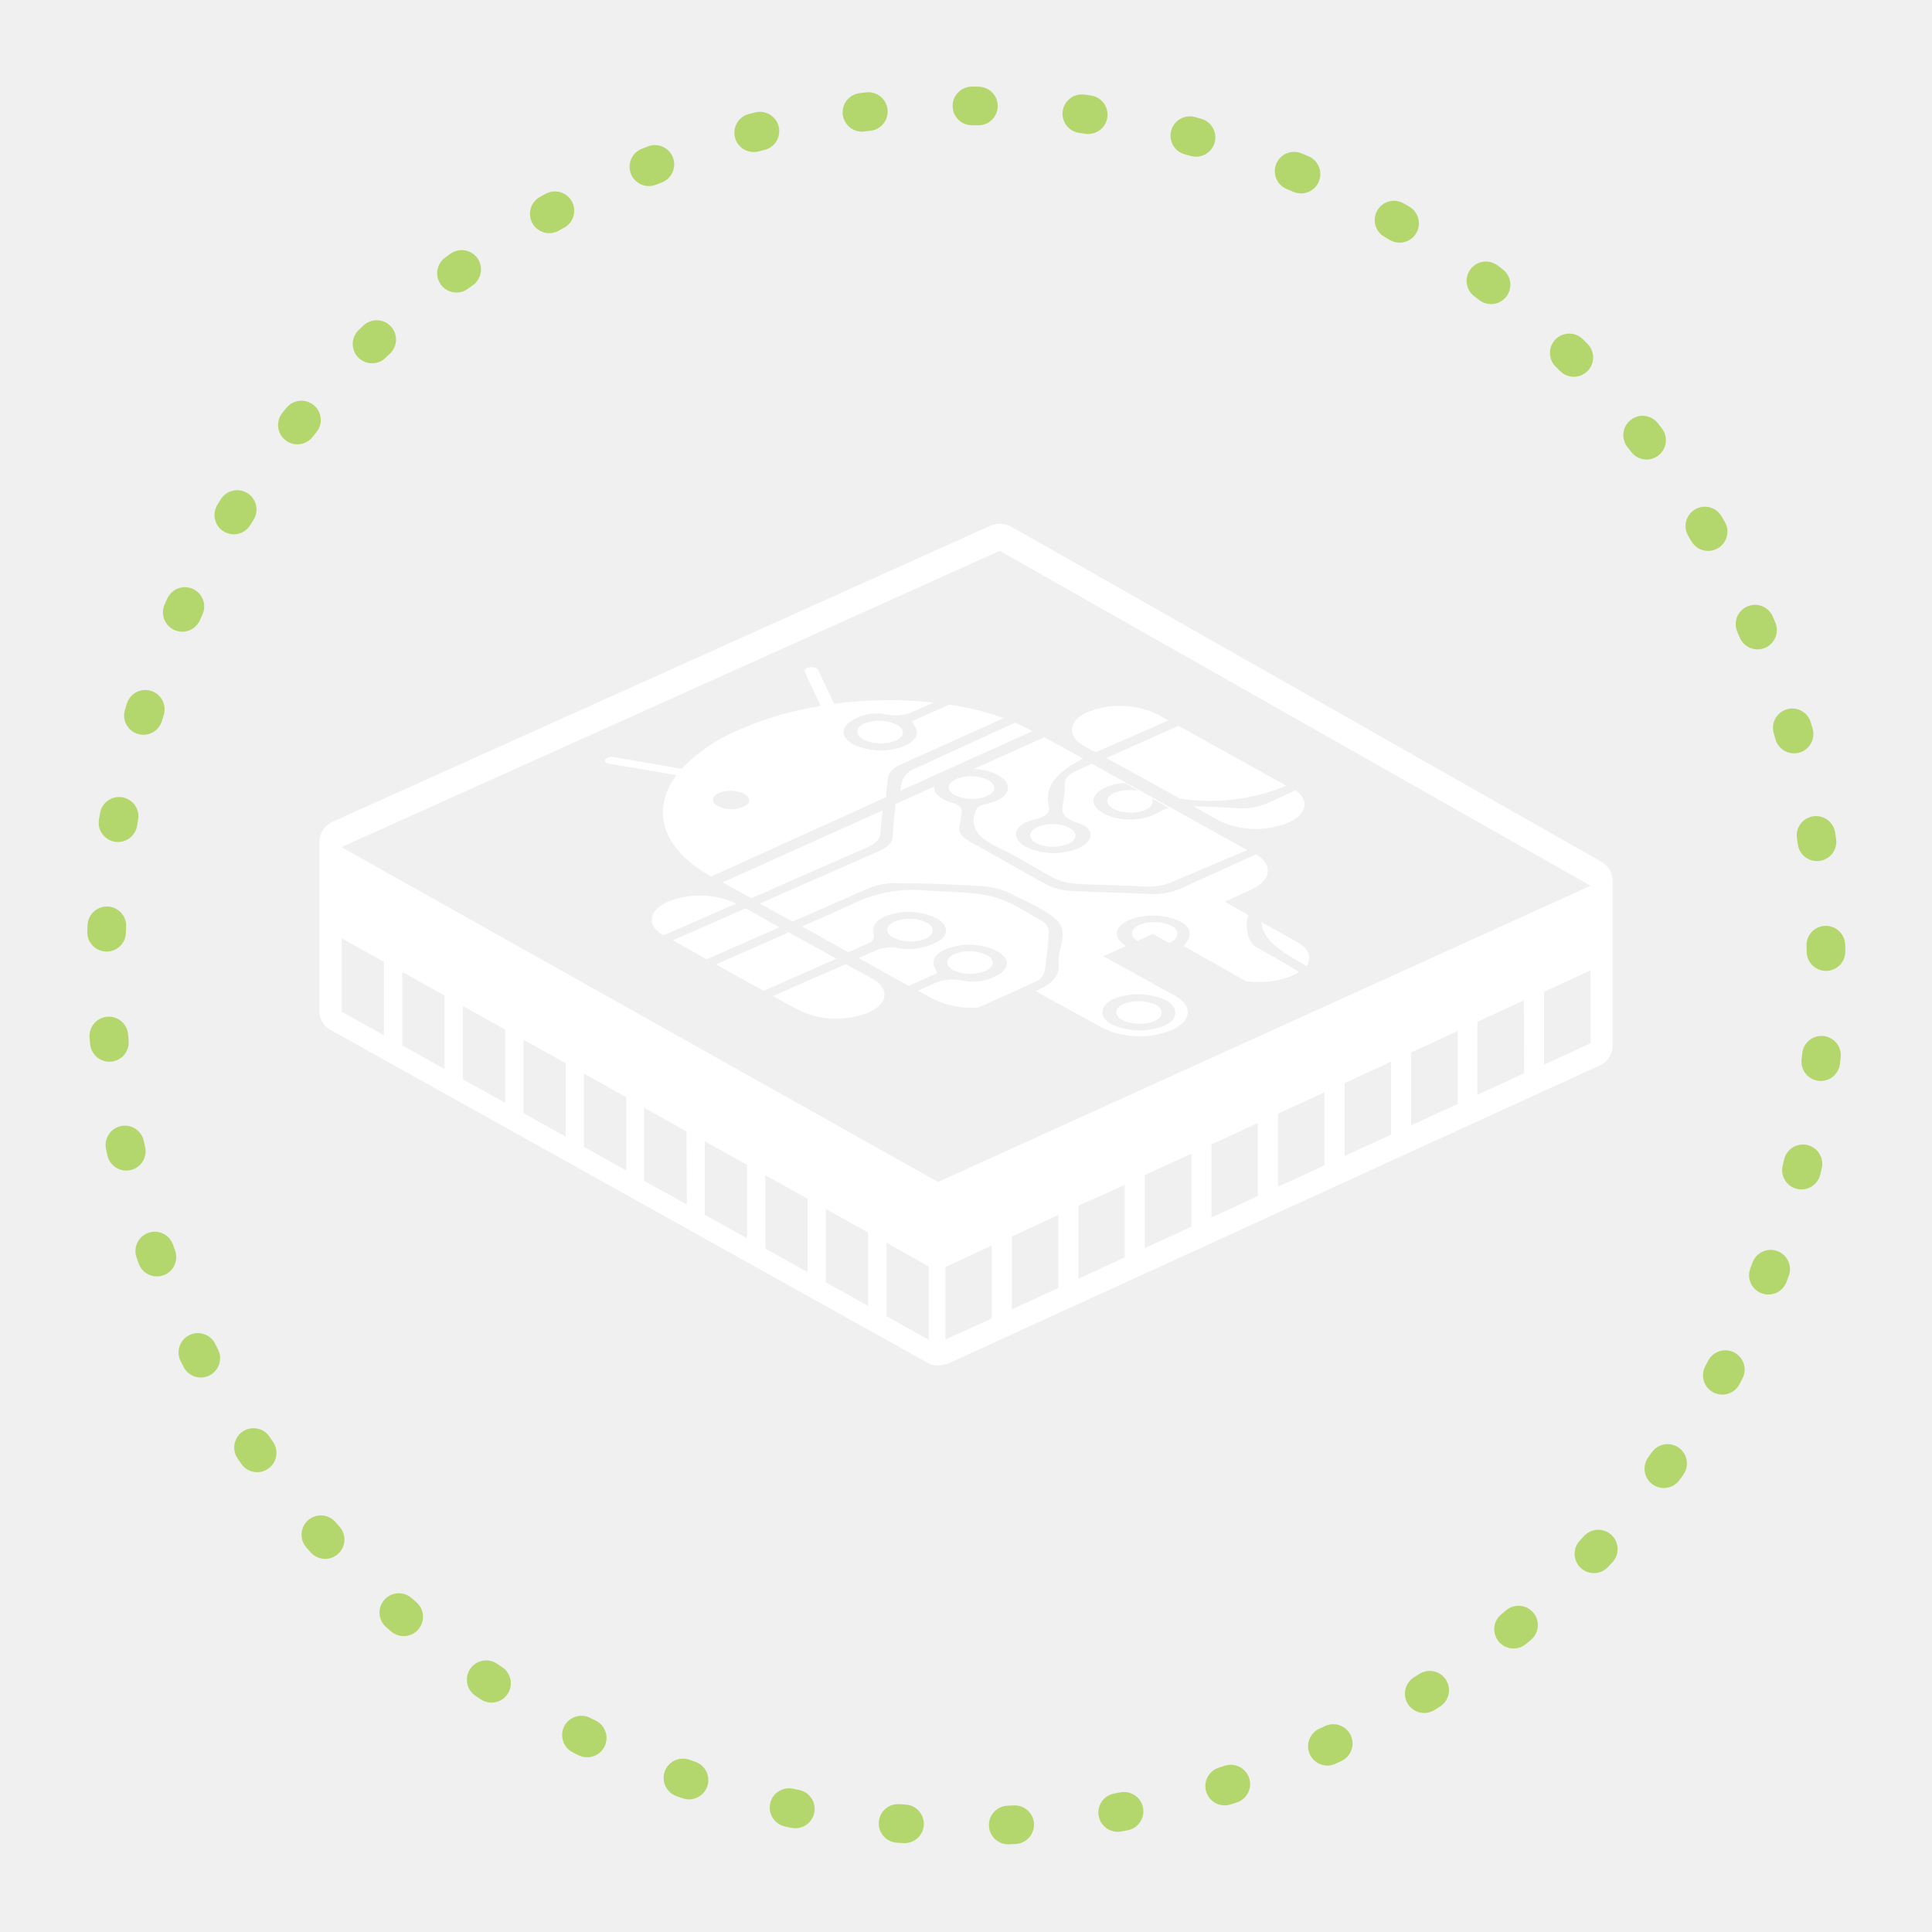
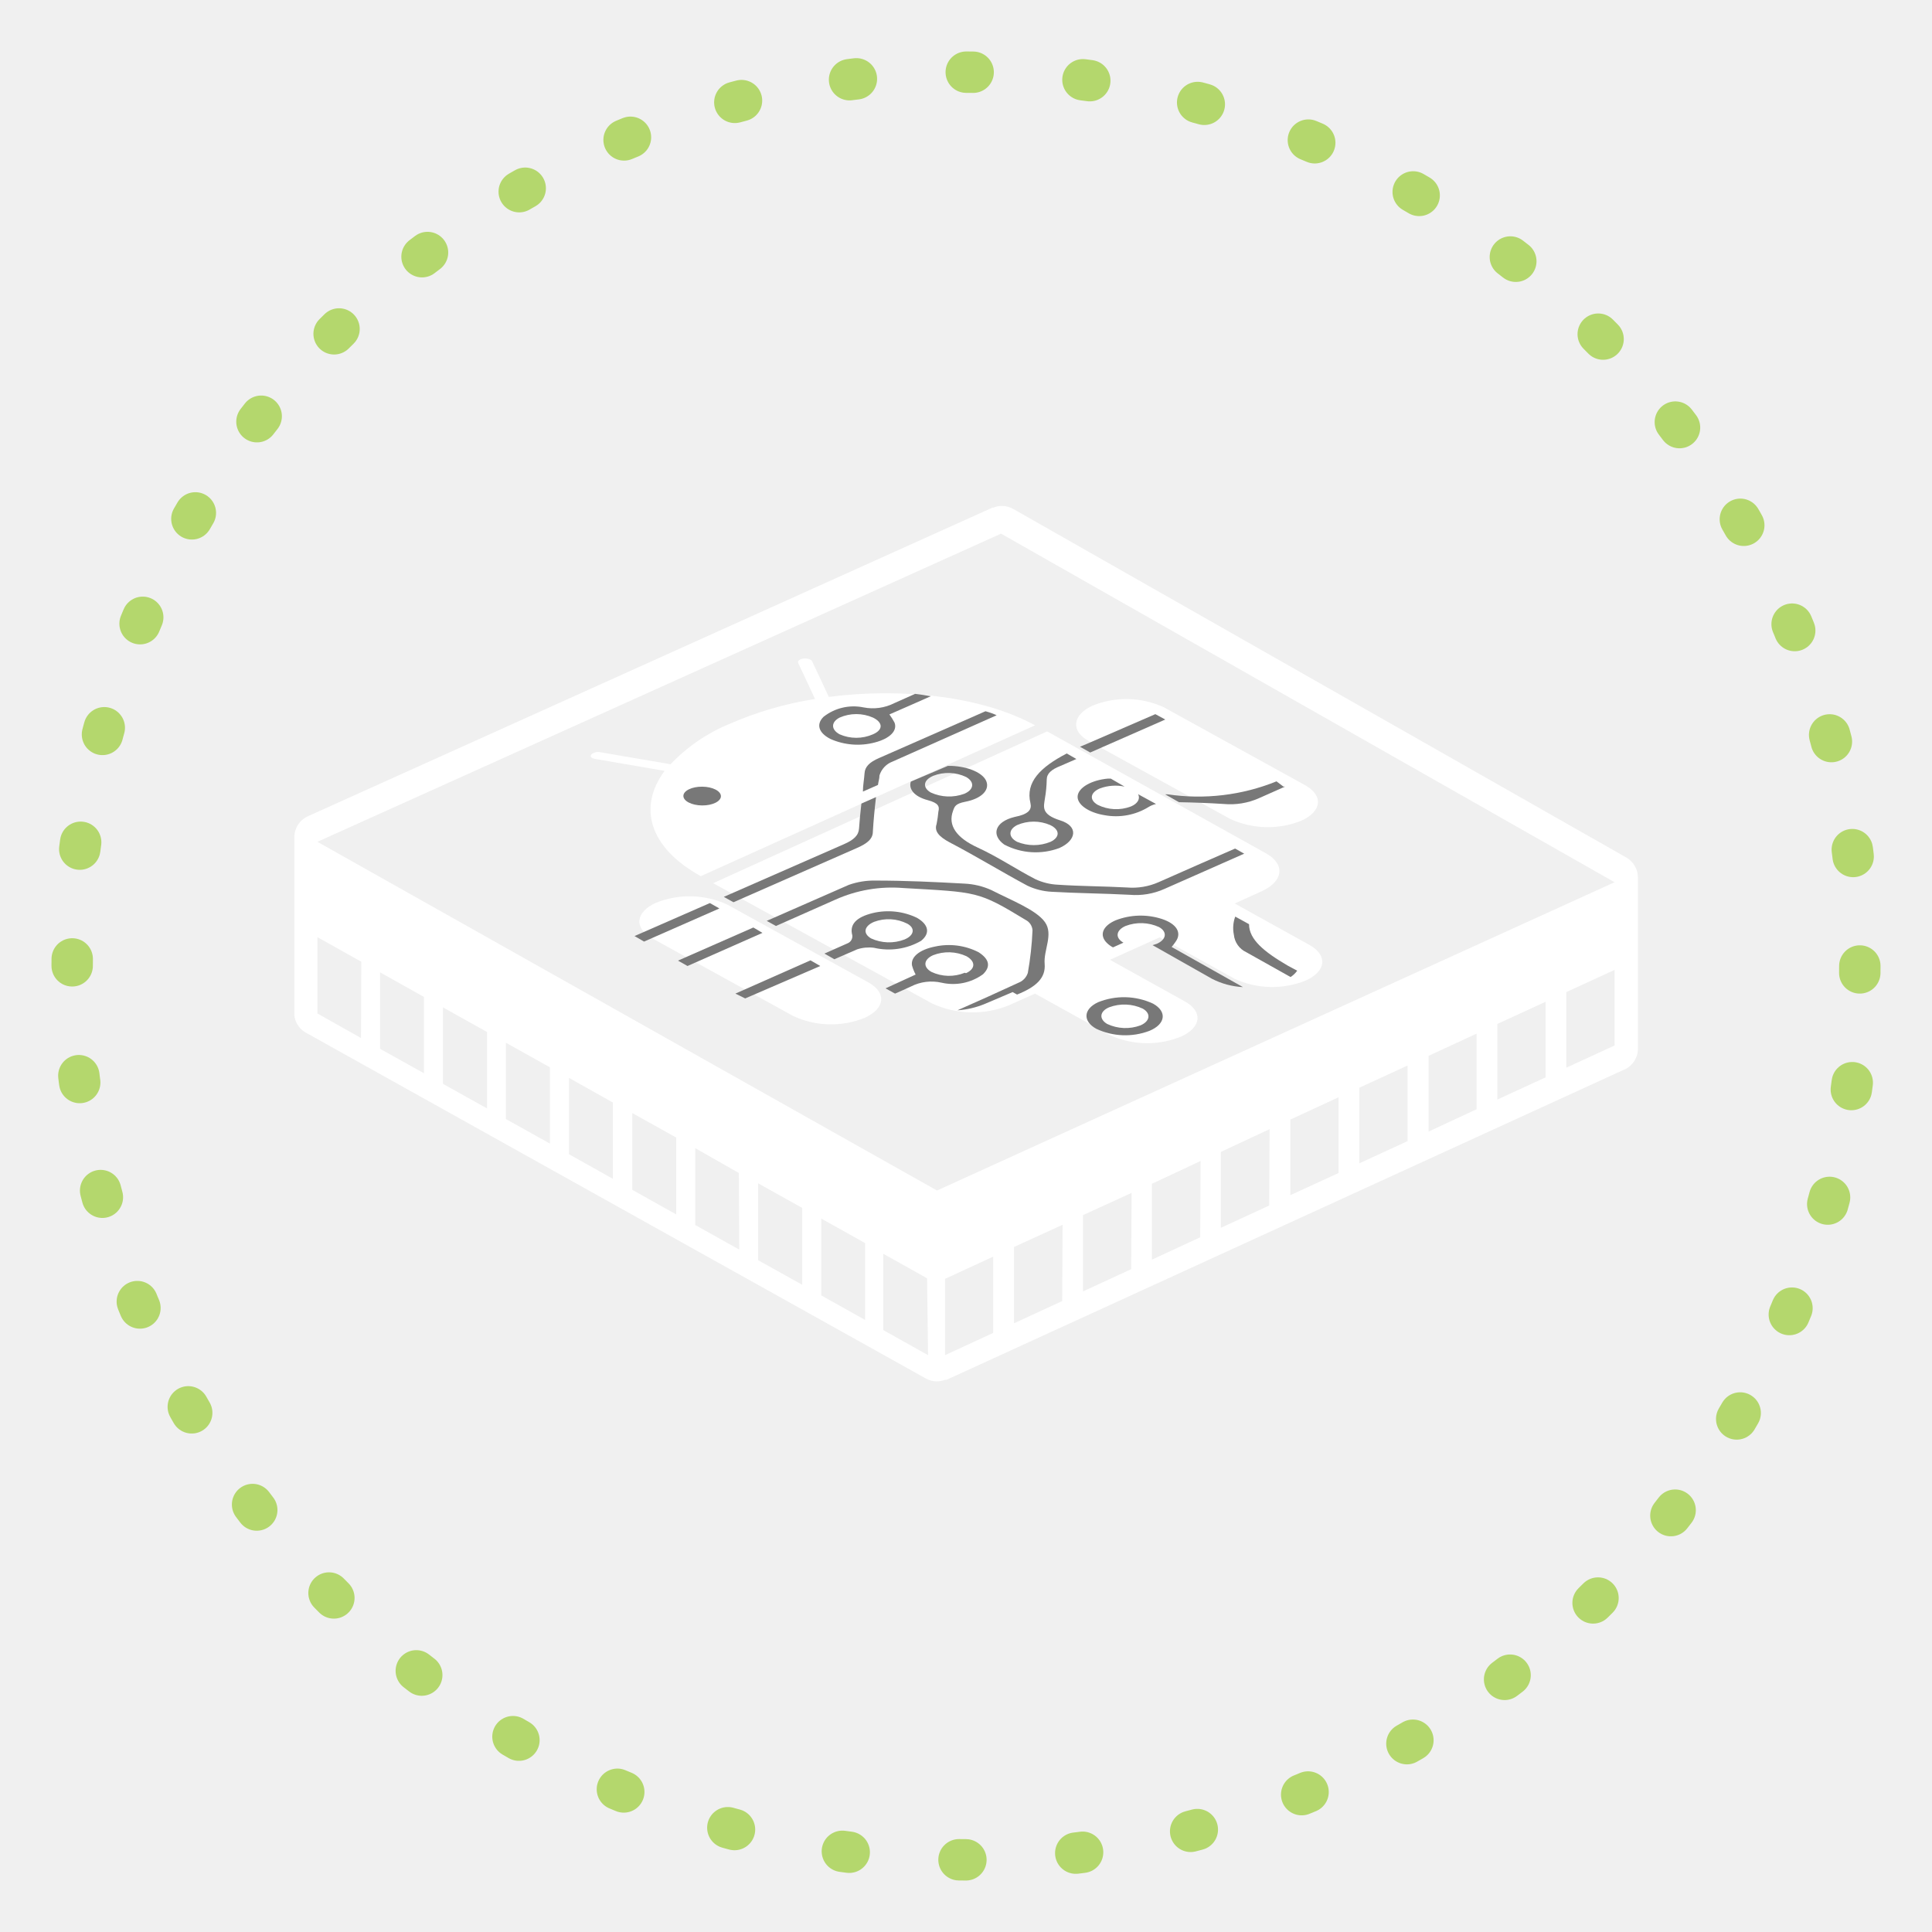
- <svg xmlns="http://www.w3.org/2000/svg" viewBox="0 0 150 150">
+ <svg xmlns="http://www.w3.org/2000/svg" viewBox="0 0 140 140">
  <defs>
-     <style>.cls-1{fill:#fff;}.cls-2{opacity:0.69;}.cls-3{fill:none;stroke:#9c3;stroke-linecap:round;stroke-miterlimit:10;stroke-width:3px;stroke-dasharray:0.5 8.06;}</style>
+     <style>.cls-1{fill:#fff;}.cls-2{fill:#787878;}.cls-3{opacity:0.69;}.cls-4{fill:none;stroke:#9c3;stroke-linecap:round;stroke-miterlimit:10;stroke-width:3px;stroke-dasharray:0.5 7.98;}</style>
  </defs>
  <g id="map">
-     <path class="cls-1" d="M124.32,66.9h0l-45.79-26h0a1.66,1.66,0,0,0-.86-.24,1.59,1.59,0,0,0-.62.12h0l-.07,0-51.11,23h0a1.73,1.73,0,0,0-1.07,1.6V78.69h0a1.71,1.71,0,0,0,1,1.35h0L72,105.8h0a1.72,1.72,0,0,0,.81.22,1.74,1.74,0,0,0,.61-.12h0l0,0,.12,0,50.53-23.12h0a1.71,1.71,0,0,0,1.14-1.62V68.4A1.72,1.72,0,0,0,124.32,66.9ZM29.81,80.38l-3.28-1.83v-5.7l3.28,1.83ZM34.52,83l-3.29-1.84v-5.7l3.29,1.84Zm4.7,2.62L35.94,83.8V78.1l3.28,1.84Zm4.7,2.63-3.28-1.83v-5.7l3.28,1.83Zm4.71,2.63-3.29-1.84V83.36l3.29,1.83Zm4.7,2.63L50,91.68V86l3.29,1.84ZM58,96.14l-3.28-1.83v-5.7L58,90.44Zm4.7,2.63-3.28-1.83v-5.7l3.28,1.83Zm4.71,2.63-3.29-1.84v-5.7l3.29,1.84Zm4.7,2.62-3.28-1.83v-5.7l3.28,1.84ZM77,102.37,73.4,104V98.37L77,96.7ZM82.17,100l-3.61,1.66V96l3.61-1.67Zm5.16-2.38-3.6,1.66V93.61L87.33,92Zm5.17-2.38-3.61,1.66V91.23l3.61-1.66Zm5.16-2.38-3.6,1.66V88.85l3.6-1.66Zm5.17-2.38-3.61,1.66V86.47l3.61-1.66ZM108,88.09l-3.6,1.66V84.09l3.6-1.66Zm5.17-2.38-3.61,1.66V81.71l3.61-1.66Zm5.16-2.38L114.71,85V79.33l3.6-1.66ZM123.49,81l-3.61,1.66V77l3.61-1.66ZM72.83,91.77l-46.32-26,51.11-23,45.87,26Z" />
-     <g class="cls-2">
-       <circle class="cls-3" cx="75" cy="75" r="66.76" transform="translate(-22.99 115.59) rotate(-67.5)" />
+     <path class="cls-1" d="M62.91,71.18,52.7,65.55a6.53,6.53,0,0,0-5.17-.13c-1.49.68-1.61,1.83-.26,2.58l10.22,5.63a6.51,6.51,0,0,0,5.16.13C64.15,73.08,64.27,71.93,62.91,71.18Z" />
+     <path class="cls-1" d="M117.85,62.14h0L73.44,36.89h0a1.7,1.7,0,0,0-.84-.23,1.73,1.73,0,0,0-.6.12h0l-.07,0L22.33,59.14h0a1.67,1.67,0,0,0-1,1.55V73.58h0a1.66,1.66,0,0,0,.94,1.31h0l44.82,25h0a1.6,1.6,0,0,0,.79.21,1.67,1.67,0,0,0,.59-.11h0l.11,0,49-22.43h0a1.67,1.67,0,0,0,1.11-1.57V63.6A1.67,1.67,0,0,0,117.85,62.14ZM26.16,75.22,23,73.44V67.91l3.18,1.78Zm4.56,2.55L27.54,76V70.46l3.18,1.78Zm4.57,2.55L32.1,78.54V73l3.19,1.78Zm4.56,2.55-3.19-1.78V75.56l3.19,1.78Zm4.56,2.55-3.18-1.78V78.11l3.18,1.78ZM49,88l-3.18-1.78V80.66L49,82.43Zm4.57,2.55-3.19-1.78V83.2L53.54,85Zm4.56,2.55-3.19-1.78V85.75l3.19,1.78Zm4.56,2.55-3.18-1.78V88.3l3.18,1.78Zm4.56,2.55L64,96.38V90.85l3.18,1.78Zm4.72-1.61-3.49,1.61V92.67l3.49-1.61Zm5-2.31-3.49,1.61V90.36L77,88.75Zm5-2.31-3.49,1.61V88.05L82,86.44Zm5-2.31-3.5,1.62v-5.5L87,84.13Zm5-2.3-3.5,1.61v-5.5L92,81.82ZM97,85l-3.5,1.61V81.13L97,79.51Zm5-2.31-3.5,1.61V78.82l3.5-1.61Zm5-2.31L103.52,82V76.51L107,74.9Zm5-2.31-3.5,1.61V74.2l3.5-1.61Zm5-2.31-3.5,1.61V71.89l3.5-1.61ZM67.9,86.27,23,61,72.54,38.67,117,63.93Z" />
+     <path class="cls-1" d="M60.06,50.5l-1.21-2.58c-.06-.14-.34-.23-.62-.2a1.09,1.09,0,0,0-.23.06c-.14.07-.2.16-.16.26l1.22,2.61a25.34,25.34,0,0,0-6.23,1.82,12.38,12.38,0,0,0-4.24,2.91l-5.09-.87a.73.73,0,0,0-.66.17c-.1.13,0,.28.32.32l5,.86c-1.94,2.62-1.14,5.55,2.62,7.63L75,52.56C71.24,50.49,65.47,49.8,60.06,50.5Z" />
+     <path class="cls-1" d="M78.92,53.71l10.22,5.63a6.51,6.51,0,0,0,5.16.13c1.5-.68,1.61-1.83.26-2.58L84.35,51.26a6.49,6.49,0,0,0-5.17-.13C77.69,51.8,77.57,53,78.92,53.71Z" />
+     <path class="cls-1" d="M67.53,72.71a7,7,0,0,0,5.57.14L75,72l5.41,3a6.51,6.51,0,0,0,5.16.12c1.5-.67,1.62-1.83.26-2.57l-5.4-3,3.61-1.63,5.41,3a6.49,6.49,0,0,0,5.17.13c1.49-.67,1.61-1.83.26-2.58l-5.41-3,1.94-.88c1.62-.73,1.74-2,.28-2.78L75.88,53,51.68,64Z" />
+     <ellipse class="cls-2" cx="50.88" cy="57.69" rx="0.68" ry="1.36" transform="translate(-7.26 108.05) rotate(-89.49)" />
+     <path class="cls-2" d="M55.25,67.6,49.82,70h0l-.69-.39,5.46-2.4Z" />
+     <path class="cls-2" d="M52.13,65.83l-5.46,2.4-.69-.4,5.46-2.39Z" />
+     <path class="cls-2" d="M72.22,51.83l-7.55,3.36a1.56,1.56,0,0,0-.94,1c0,.23-.08.46-.11.69l-1.09.48c0-.45.09-.89.12-1.34s.35-.79,1.05-1.09l7.71-3.39Q71.83,51.65,72.22,51.83Z" />
+     <path class="cls-2" d="M64.45,51.77c1-.43,2-.88,3-1.32-.37-.07-.75-.12-1.14-.17l-1.5.67a3.46,3.46,0,0,1-2.24.31,3.53,3.53,0,0,0-2.89.68c-.56.55-.36,1.17.5,1.61a4.87,4.87,0,0,0,3.22.25c1.08-.28,1.65-.85,1.42-1.44A5.24,5.24,0,0,0,64.45,51.77Zm-1.19,1.44a3,3,0,0,1-2.42,0c-.64-.35-.62-.89,0-1.21a3,3,0,0,1,2.42,0C64,52.36,64,52.89,63.26,53.21Z" />
+     <path class="cls-2" d="M84.44,52.14,79,54.53l-.74-.42.46-.19,5-2.17Z" />
+     <path class="cls-2" d="M93.12,57l-1.89.84a5.12,5.12,0,0,1-2.54.42c-1.08-.07-2.17-.11-3.26-.13h0l-1-.57.18,0a15.12,15.12,0,0,0,7.89-.94L93,57Z" />
+     <path class="cls-2" d="M59.44,70,54,72.35,53.29,72l5.44-2.41Z" />
+     <path class="cls-2" d="M63.48,57.76c-.1.84-.18,1.67-.23,2.51,0,.52-.41.86-1.18,1.19l-8.92,3.92-.7-.39,8.69-3.81c.74-.32,1.08-.65,1.11-1.15s.1-1.2.17-1.8Z" />
+     <path class="cls-2" d="M75.7,69.85c.08,1-.58,1.65-2,2.22h0l-.32-.18-2,.85a6.24,6.24,0,0,1-2,.47q2.27-1,4.43-2a1.14,1.14,0,0,0,.67-.71,23.17,23.17,0,0,0,.34-3.09.91.91,0,0,0-.5-.75c-3.46-2.1-3.48-2-8.87-2.31a10,10,0,0,0-4.91.84l-4.31,1.91-.67-.37,5.95-2.61a5.47,5.47,0,0,1,1.93-.31c2.15,0,4.31.1,6.45.22a5.32,5.32,0,0,1,1.95.47c1.42.73,3.25,1.43,3.88,2.32S75.61,68.85,75.7,69.85Z" />
+     <path class="cls-2" d="M66.45,66.51a4.82,4.82,0,0,0-3.19-.35c-1.24.3-1.71.85-1.5,1.61a.55.55,0,0,1-.35.59l-1.67.74.72.41,1.66-.72a2.79,2.79,0,0,1,1.21-.11,4.7,4.7,0,0,0,3.41-.5C67.42,67.64,67.3,67,66.45,66.51Zm-.91,1.57A3.11,3.11,0,0,1,63.12,68c-.61-.36-.51-.89.22-1.2a3,3,0,0,1,2.4.13C66.34,67.25,66.25,67.79,65.54,68.08Z" />
+     <path class="cls-2" d="M70.91,69a4.72,4.72,0,0,0-3.15-.41c-1.12.22-1.79.76-1.67,1.38a3.39,3.39,0,0,0,.26.65l-2.18,1,.69.38c.38-.16.76-.34,1.14-.51a3.27,3.27,0,0,1,2.23-.28,3.7,3.7,0,0,0,3-.61C71.79,70.06,71.72,69.52,70.91,69Zm-1,1.49a3,3,0,0,1-2.41-.06c-.63-.35-.58-.9.11-1.21a3.08,3.08,0,0,1,2.42.07C70.72,69.68,70.68,70.21,70,70.52Z" />
+     <path class="cls-2" d="M83.56,72.73a5,5,0,0,0-4-.1c-1.06.5-1.11,1.37-.12,1.92a4.93,4.93,0,0,0,3.85.15C84.47,74.21,84.58,73.3,83.56,72.73Zm-.91,1.57a3.12,3.12,0,0,1-2.42-.1c-.61-.36-.55-.92.15-1.21a3.14,3.14,0,0,1,2.43.1C83.42,73.44,83.34,74,82.65,74.3Z" />
+     <path class="cls-2" d="M83.77,58.26a1.75,1.75,0,0,0-.51.2,4.52,4.52,0,0,1-3.23.61c-1.16-.19-2-.78-1.94-1.39s1-1.15,2.19-1.26l.21,0h0l1,.58a3.23,3.23,0,0,0-1.78.13c-.72.3-.79.83-.17,1.19a3,3,0,0,0,2.41.12c.51-.21.69-.58.52-.89Z" />
+     <path class="cls-2" d="M76.83,59.45c-1.43-.45-1.19-1-1.11-1.6a8.81,8.81,0,0,0,.13-1.35c0-.45.34-.74,1-1L78,55l-.7-.4c-1.92,1-3,2.08-2.63,3.6.11.47-.13.8-1.15,1-1.44.35-1.71,1.31-.75,2a4.9,4.9,0,0,0,4,.25C78,60.9,78.17,59.87,76.83,59.45ZM76.13,61a3.19,3.19,0,0,1-2.43,0c-.65-.34-.63-.89,0-1.21a3,3,0,0,1,2.41,0C76.82,60.14,76.81,60.67,76.13,61Z" />
+     <path class="cls-2" d="M90.16,61.86l-.66-.37c-1.85.8-3.69,1.62-5.53,2.43a4.69,4.69,0,0,1-2.31.39c-1.67-.09-3.36-.09-5-.2a4.34,4.34,0,0,1-1.63-.4c-1.45-.75-2.68-1.6-4.2-2.3s-2.16-1.6-1.77-2.65c.11-.31.16-.52.88-.66,1.2-.23,1.77-.85,1.54-1.47s-1.31-1.08-2.52-1.13h-.28L66,56.64h0c-.17.53.24,1.08,1.22,1.34.8.21.87.47.78.83a8.86,8.86,0,0,1-.13.9c-.19.54.2.93.94,1.33,1.92,1,3.72,2.11,5.64,3.14a4.68,4.68,0,0,0,1.73.44c1.89.11,3.79.12,5.68.22a5.08,5.08,0,0,0,2.53-.43l5.77-2.55ZM67.45,57.43c-.62-.36-.55-.9.17-1.21a3,3,0,0,1,2.4.09c.62.36.56.91-.14,1.21A3.19,3.19,0,0,1,67.45,57.43Z" />
+     <path class="cls-2" d="M94,70.34a1.77,1.77,0,0,1-.48.46L90.31,69a1.57,1.57,0,0,1-.9-1.27,2.4,2.4,0,0,1,.1-1.31l1,.55c0,1.11,1.09,2,2.8,3Z" />
+     <path class="cls-2" d="M90.07,71.53a5.53,5.53,0,0,1-2.24-.6l-4.31-2.44.31-.1c.7-.31.77-.87.16-1.21a3.14,3.14,0,0,0-2.43-.08c-.7.31-.77.86-.15,1.21l0,0-.76.34a1.85,1.85,0,0,1-.44-.32c-.57-.56-.32-1.23.63-1.64a5,5,0,0,1,3.35-.1c1.07.35,1.47,1,1,1.65a4.28,4.28,0,0,1-.29.38Z" />
+     <g class="cls-3">
+       <circle class="cls-4" cx="70" cy="70" r="64.77" />
    </g>
-     <path class="cls-1" d="M57.16,70.15,51.5,72.63c-1.32-.77-1.17-1.93.34-2.62A6.72,6.72,0,0,1,57.16,70.15Z" />
-     <path class="cls-1" d="M60.51,72l-5.66,2.48h0L52.24,73l5.66-2.48Z" />
-     <path class="cls-1" d="M64.94,74.43l-5.65,2.5-3.71-2.05,5.63-2.48-.7-.41Z" />
-     <path class="cls-1" d="M67.42,78.61a6.72,6.72,0,0,1-5.32-.14L60,77.34q2.82-1.25,5.67-2.48l2,1.09C69.09,76.72,69,77.91,67.42,78.61Z" />
-     <path class="cls-1" d="M73.7,54.71c-1,.44-1.93.86-2.91,1.28a5.86,5.86,0,0,1,.35.62c.23.61-.35,1.19-1.48,1.5a5.11,5.11,0,0,1-3.32-.27c-.9-.46-1.1-1.1-.52-1.66a3.6,3.6,0,0,1,3-.71,3.47,3.47,0,0,0,2.31-.32l1.36-.6a31.78,31.78,0,0,0-7.73.09L63.51,52c-.07-.15-.36-.23-.65-.19a.41.41,0,0,0-.23.06c-.14.06-.21.15-.17.25l1.26,2.69a26.2,26.2,0,0,0-6.42,1.88,13,13,0,0,0-4.38,3l-5.24-.91a.8.8,0,0,0-.68.17c-.1.14,0,.29.33.35l5.19.88c-2,2.7-1.18,5.72,2.7,7.87L68.8,61.89c0-.47.09-.94.13-1.42s.35-.82,1.08-1.15l7.91-3.56A20.85,20.85,0,0,0,73.7,54.71Zm-16,7.94a2.42,2.42,0,0,1-2-.08c-.51-.29-.46-.73.11-1a2.5,2.5,0,0,1,2,.07C58.33,62,58.28,62.4,57.7,62.65Z" />
-     <path class="cls-1" d="M80.16,56.76,69.92,61.39q0-.36.12-.72a1.6,1.6,0,0,1,1-1l7.76-3.56A13.75,13.75,0,0,1,80.16,56.76Z" />
-     <path class="cls-1" d="M99.87,61a15.34,15.34,0,0,1-8.26,1,.06.06,0,0,1,0,0l-5.71-3.15,5.6-2.5Z" />
-     <path class="cls-1" d="M90.72,55.93c-1.73.77-3.45,1.52-5.19,2.27l-.48.21-.86-.48c-1.39-.76-1.27-2,.27-2.65a6.72,6.72,0,0,1,5.32.14Z" />
-     <path class="cls-1" d="M100,63.88a6.72,6.72,0,0,1-5.32-.14l-2-1.13c1.08,0,2.17.07,3.24.13a5,5,0,0,0,2.66-.46c.66-.31,1.32-.6,2-.92C101.69,62.14,101.49,63.22,100,63.88Z" />
-     <path class="cls-1" d="M84.78,59.3l-1.09.48c-.68.31-1.06.61-1,1.08a8.07,8.07,0,0,1-.14,1.38c-.08.62-.32,1.19,1.15,1.66s1.16,1.5-.08,2a5,5,0,0,1-4.15-.25c-1-.67-.72-1.65.77-2,1.05-.25,1.31-.6,1.19-1.08-.38-1.56.7-2.67,2.65-3.68l-3-1.65-5.47,2.46h0c1.25.06,2.37.56,2.6,1.19s-.35,1.27-1.59,1.51c-.74.15-.8.36-.91.69-.4,1.09.14,1.94,1.83,2.73s2.85,1.61,4.34,2.38a5,5,0,0,0,1.69.42c1.72.1,3.47.1,5.19.2a4.64,4.64,0,0,0,2.39-.41L96.83,66Zm5.46,3.62a4.7,4.7,0,0,1-3.34.63c-1.2-.19-2.06-.81-2-1.44s1-1.18,2.25-1.31a.78.78,0,0,0,.22,0h0l1.05.61a3.35,3.35,0,0,0-1.84.12c-.75.31-.82.87-.18,1.25a3.16,3.16,0,0,0,2.49.12c.53-.22.72-.6.54-.92l1.33.75A1.67,1.67,0,0,0,90.24,62.92Z" />
-     <path class="cls-1" d="M101.44,75c-.2-.13-.4-.23-.6-.34-1.75-1-2.87-1.91-2.9-3.06l2.74,1.52C101.63,73.64,101.88,74.36,101.44,75Z" />
-     <path class="cls-1" d="M90.83,73.18l-.12,0-1.2-.67-1.19.54c-.63-.35-.57-.92.16-1.25a3.25,3.25,0,0,1,2.51.09C91.62,72.28,91.55,72.86,90.83,73.18Z" />
-     <path class="cls-1" d="M81.44,72.28a24.83,24.83,0,0,1-.36,3.21,1.18,1.18,0,0,1-.69.73c-1.44.67-2.91,1.31-4.42,2a6.86,6.86,0,0,1-3.52-.65l-1.18-.65,1.12-.5a3.38,3.38,0,0,1,2.31-.29,3.86,3.86,0,0,0,3.07-.63c.61-.55.54-1.12-.3-1.62a4.83,4.83,0,0,0-3.25-.42c-1.16.23-1.86.79-1.73,1.42a3.13,3.13,0,0,0,.27.67l-2.2,1h0l-3.9-2.17,1.61-.69a3.14,3.14,0,0,1,1.25-.12A4.76,4.76,0,0,0,73,73c.7-.54.58-1.23-.3-1.71a5,5,0,0,0-3.3-.36c-1.28.3-1.77.88-1.55,1.67a.58.58,0,0,1-.36.61c-.55.23-1.08.48-1.63.72l-3.59-2c1.46-.65,2.9-1.28,4.36-1.94a10.21,10.21,0,0,1,5.07-.86c5.58.27,5.59.21,9.18,2.38A1,1,0,0,1,81.44,72.28Z" />
-     <path class="cls-1" d="M68.52,62.92c-.07.57-.13,1.17-.17,1.75s-.38.84-1.14,1.17c-3,1.3-5.92,2.61-8.88,3.9l-2.22-1.23Z" />
-     <path class="cls-1" d="M97.77,73.67a1.61,1.61,0,0,1-.92-1.31,2.31,2.31,0,0,1,.08-1.31L95.1,70l2-.9c1.61-.73,1.78-1.95.43-2.77L91.63,69A5.4,5.4,0,0,1,89,69.4c-2-.1-3.92-.12-5.86-.23a4.71,4.71,0,0,1-1.79-.45c-2-1.06-3.86-2.19-5.84-3.25-.76-.42-1.17-.82-1-1.38a7,7,0,0,0,.13-.92c.09-.39,0-.64-.8-.87s-1.3-.67-1.3-1.13a.38.38,0,0,1,0-.1l-3,1.35c-.11.84-.17,1.65-.23,2.49,0,.54-.43.89-1.22,1.24q-4.56,2-9.11,4l2.55,1.4h0l6.06-2.65a5.1,5.1,0,0,1,2-.33c2.22,0,4.45.1,6.66.23a5.77,5.77,0,0,1,2,.48c1.46.75,3.35,1.48,4,2.4s-.16,2.06-.06,3.1-.51,1.61-1.79,2.17l5.26,2.89a6.68,6.68,0,0,0,5.32.13c1.54-.69,1.66-1.88.27-2.65l-5.58-3.08,1.77-.79a2.41,2.41,0,0,1-.42-.31c-.59-.59-.33-1.28.64-1.71a5.21,5.21,0,0,1,3.47-.09c1.11.37,1.52,1,1.06,1.71-.08.13-.18.25-.29.4,1.6.89,3.2,1.81,4.81,2.72a6.81,6.81,0,0,0,3.59-.41,2.61,2.61,0,0,0,.55-.3C99.9,74.86,98.84,74.26,97.77,73.67ZM86.46,77.55a5.27,5.27,0,0,1,4.09.12c1,.59.94,1.53-.24,2a5.08,5.08,0,0,1-4-.15C85.3,79,85.36,78.07,86.46,77.55Z" />
-     <path class="cls-1" d="M69.56,57.49a3.11,3.11,0,0,1-2.5-.06c-.66-.34-.65-.9,0-1.25a3.24,3.24,0,0,1,2.5.06C70.3,56.61,70.27,57.16,69.56,57.49Z" />
-     <path class="cls-1" d="M71.79,72.91a3.13,3.13,0,0,1-2.5-.15c-.62-.36-.53-.92.23-1.23a3.09,3.09,0,0,1,2.48.13C72.63,72,72.53,72.61,71.79,72.91Z" />
-     <path class="cls-1" d="M76.49,75.39A3.12,3.12,0,0,1,74,75.32c-.65-.36-.6-.92.11-1.25a3.11,3.11,0,0,1,2.5.08C77.28,74.51,77.23,75.05,76.49,75.39Z" />
-     <path class="cls-1" d="M89.61,79.28a3.2,3.2,0,0,1-2.51-.1c-.63-.36-.56-.94.16-1.25a3.34,3.34,0,0,1,2.51.1C90.4,78.4,90.32,79,89.61,79.28Z" />
-     <path class="cls-1" d="M83,65.49a3.21,3.21,0,0,1-2.51,0c-.67-.36-.65-.92,0-1.25a3.08,3.08,0,0,1,2.49,0C83.66,64.61,83.65,65.16,83,65.49Z" />
-     <path class="cls-1" d="M76.6,61.82a3.18,3.18,0,0,1-2.5-.1c-.65-.36-.57-.92.17-1.25a3.14,3.14,0,0,1,2.48.1C77.4,61,77.33,61.51,76.6,61.82Z" />
  </g>
</svg>
